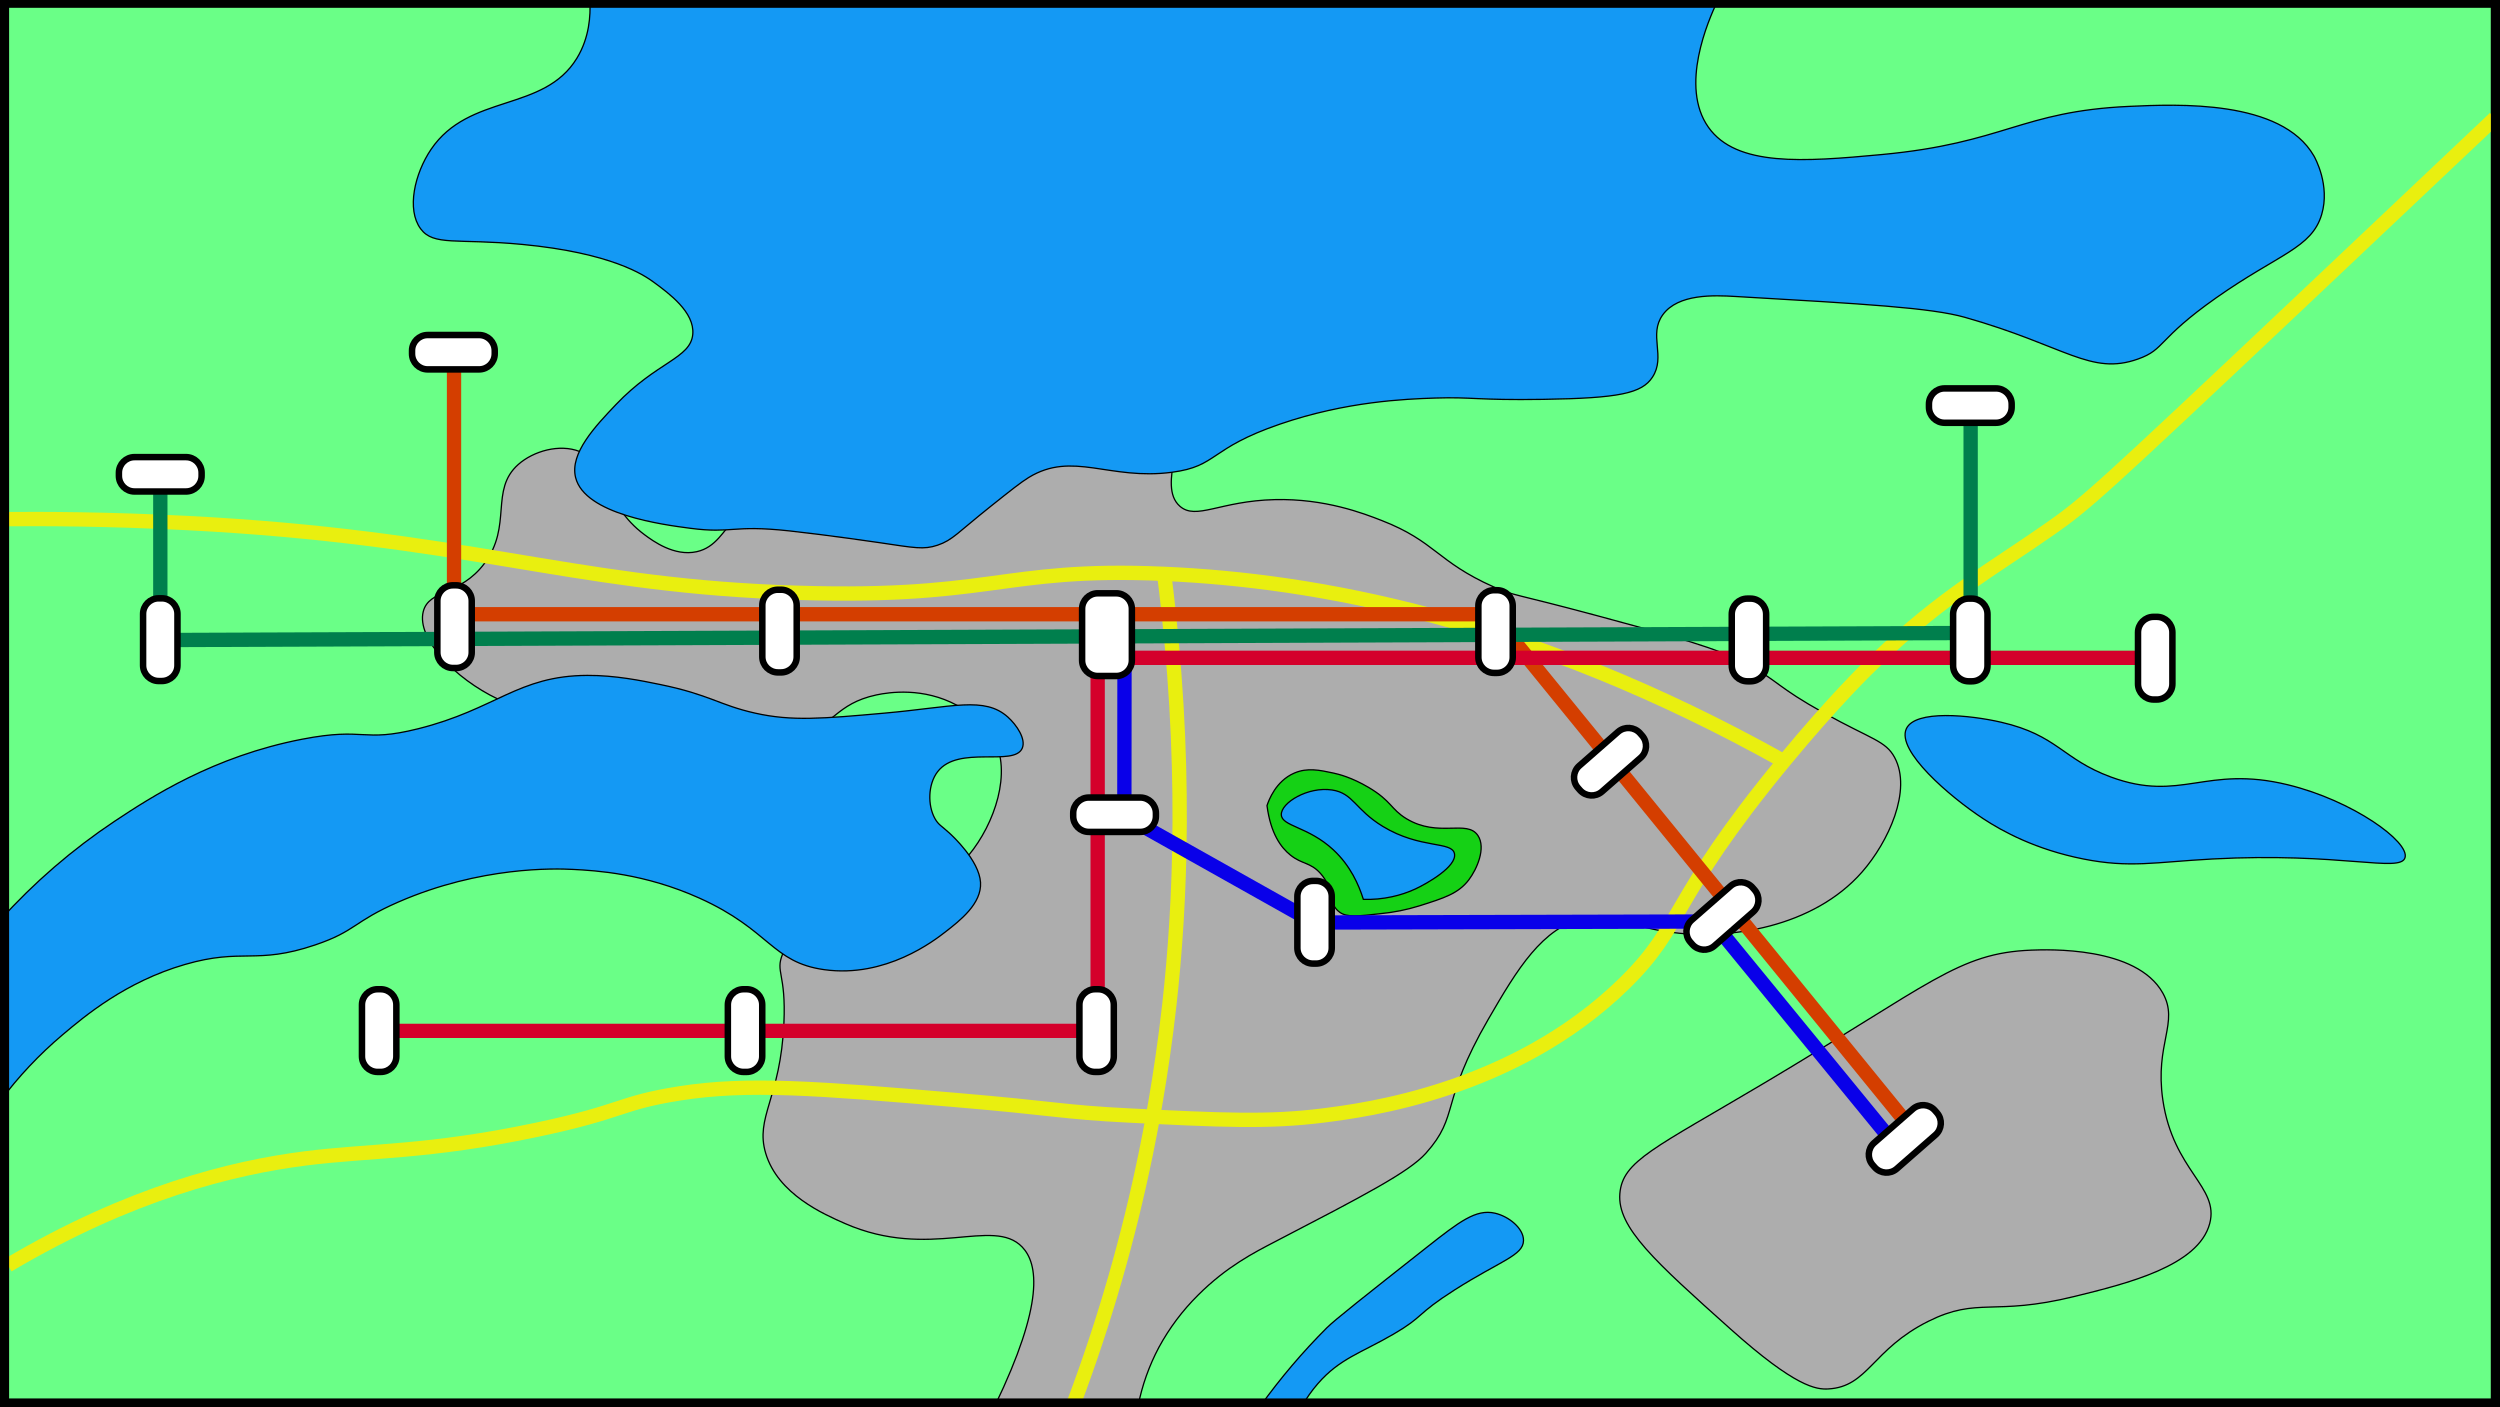
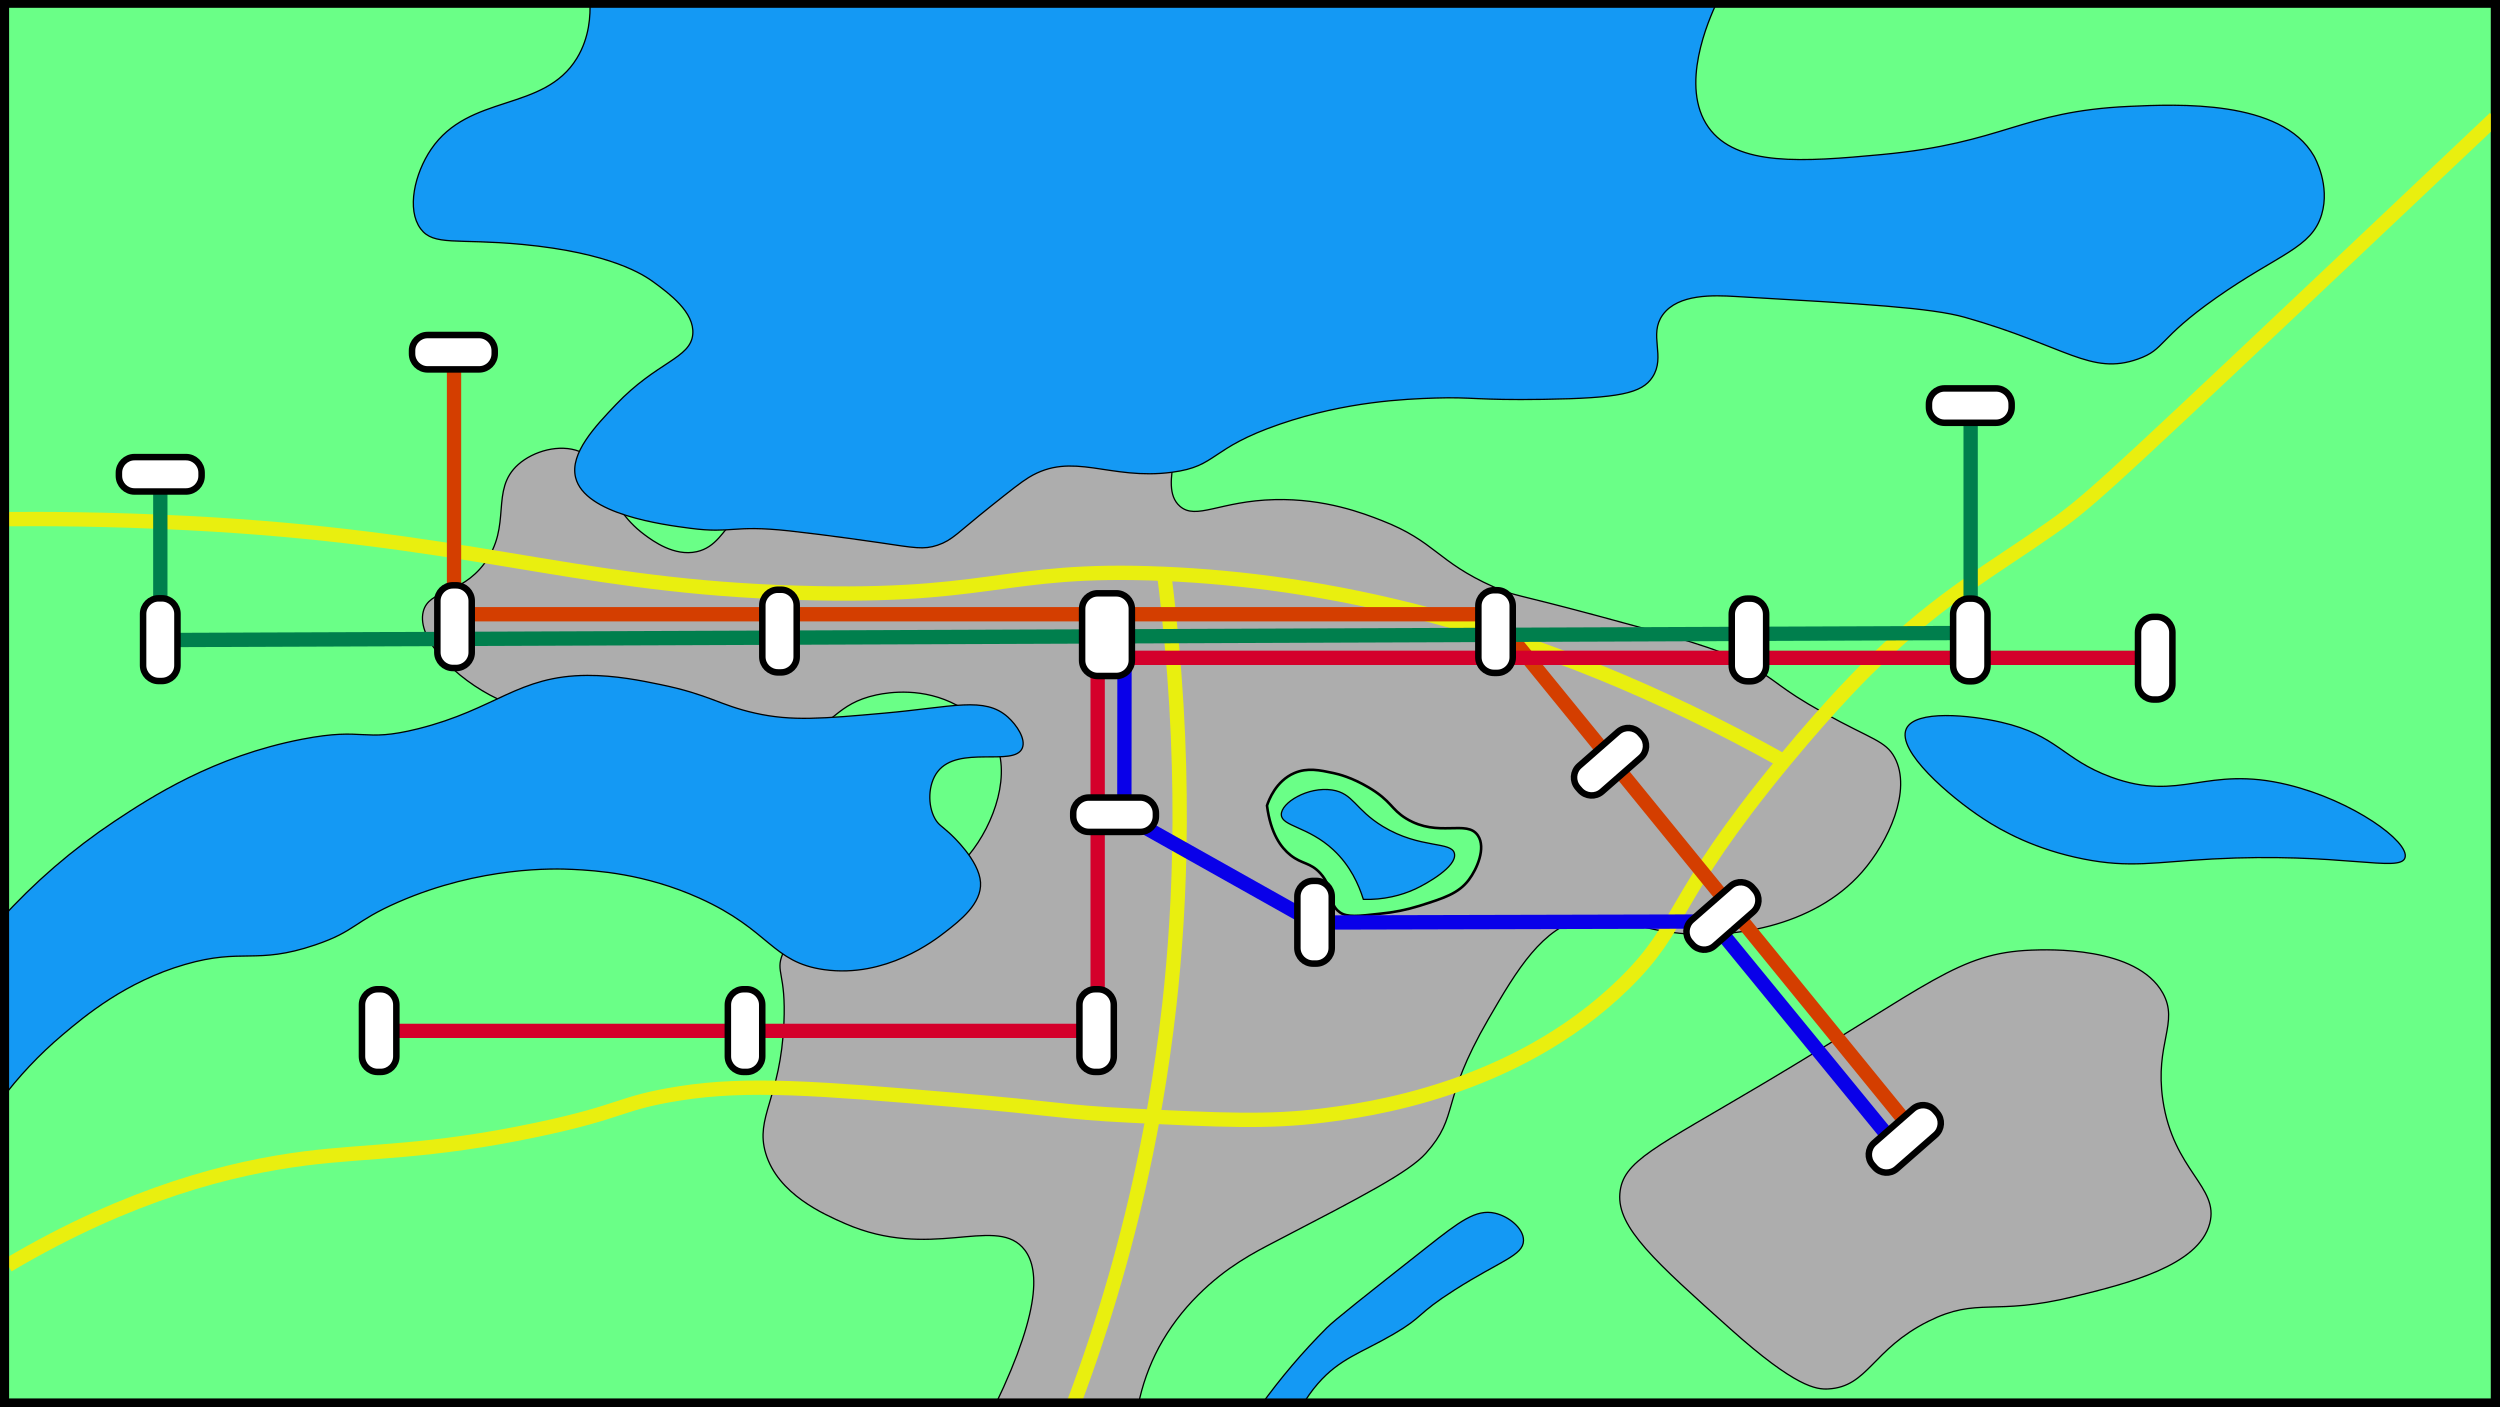
<svg xmlns="http://www.w3.org/2000/svg" viewBox="0 0 1920 1080">
  <defs>
-     <style>.cls-1{fill:#6aff87;stroke-width:7px;}.cls-1,.cls-10,.cls-11,.cls-2,.cls-3,.cls-4{stroke:#000;}.cls-1,.cls-10,.cls-11,.cls-2,.cls-3,.cls-4,.cls-5,.cls-6,.cls-7,.cls-8,.cls-9{stroke-miterlimit:10;}.cls-2{fill:#adadad;}.cls-3{fill:#15d115;}.cls-4{fill:#1499f4;}.cls-11,.cls-5,.cls-6,.cls-7,.cls-8,.cls-9{fill:none;stroke-width:11px;}.cls-5{stroke:#e9ef0f;}.cls-6{stroke:#d43e00;}.cls-7{stroke:#0900e9;}.cls-8{stroke:#d4002b;}.cls-9{stroke:#007f4d;}.cls-10{fill:#fff;stroke-width:5px;}</style>
+     <style>.cls-1,.cls-3{fill:#6aff87;}.cls-1,.cls-10,.cls-11,.cls-2,.cls-3,.cls-4{stroke:#000;}.cls-1,.cls-10,.cls-11,.cls-2,.cls-3,.cls-4,.cls-5,.cls-6,.cls-7,.cls-8,.cls-9{stroke-miterlimit:10;}.cls-1{stroke-width:7px;}.cls-2{fill:#adadad;}.cls-3{stroke-width:2px;}.cls-4{fill:#1499f4;}.cls-11,.cls-5,.cls-6,.cls-7,.cls-8,.cls-9{fill:none;stroke-width:11px;}.cls-5{stroke:#e9ef0f;}.cls-6{stroke:#d43e00;}.cls-7{stroke:#0900e9;}.cls-8{stroke:#d4002b;}.cls-9{stroke:#007f4d;}.cls-10{fill:#fff;stroke-width:5px;}</style>
  </defs>
  <g id="Layer_2" data-name="Layer 2">
    <rect class="cls-1" x="-0.5" y="0.5" width="1917" height="1079" />
  </g>
  <g id="Layer_1" data-name="Layer 1">
    <path class="cls-2" d="M1355.05,831.71c-84.7,50.37-108.93,59.8-111,85-2.13,26,26.91,52,85,104,50.14,44.88,66,46.49,75,46,30.76-1.65,33.61-30.37,77-52,38.13-19,49.67-3.67,112-19,40.75-10,95.33-23.44,104-56,7.56-28.38-28-40.27-36-95-6.31-43.38,12.66-59.23,0-82-20.1-36.15-88.66-33.48-101-33C1503.82,731.91,1483,755.64,1355.05,831.71Z" />
    <path class="cls-2" d="M764.05,1079.71c38.24-79.18,33.16-109.29,21-122-22.45-23.45-70.91,10.45-136-18-16.38-7.16-51.62-22.55-61-54-8.3-27.8,11.42-42.08,14-100,1.73-38.68-6.78-38.86-1-53,18.61-45.54,97.48-20.73,143-76,19.88-24.13,33.38-63.52,19-90-7.58-14-21.3-21.37-28-25-25.92-14-52.09-10.12-62-8-31.14,6.67-33.3,24-59,32-28.58,8.95-42.27-7.32-88-18-74.5-17.38-94.18,12.72-144-11-32-15.23-62.27-45.92-57-67,4.31-17.25,28.48-12.19,47-37,21.67-29,3.88-56.4,26-76,11.68-10.34,31.65-16,47-10,24,9.42,17.42,39.88,50,64,6.32,4.68,22.71,16.82,40,13,14.85-3.27,20.4-16.11,30-26,22.24-22.9,52.24-15.58,98-20,31.31-3,69.54-16.34,146-43,53.91-18.79,77.06-30.2,89-19,16.89,15.86-10,57,8,73,12.52,11.15,30.8-4,73-5,38.62-.92,68.35,10.68,82,16,41.62,16.24,42.1,31.36,86,51,15.54,7,14.62,4.68,79,22,61.65,16.59,92.92,25.13,115,37,25.58,13.76,22.94,17.44,60,38,36.31,20.15,47.12,21.2,54,34,13.57,25.24-4.85,65-25,88-37.16,42.41-102.1,52.78-149,46-34.22-4.94-41.15-16.45-64-11-32.77,7.83-51.66,39.45-74,78-37.51,64.74-21.74,73.68-48,103-13,14.49-47.32,32.33-116,68-15.38,8-37,18.95-59,41a171.41,171.41,0,0,0-30,40,162.65,162.65,0,0,0-16,45Z" />
    <path class="cls-3" d="M973.05,618.71c2.84,21.73,10.91,32.34,18,38,9.05,7.23,15.2,5.39,23,14,11.06,12.21,5.31,23.21,15,30,5.55,3.9,14,2.93,31,1a148.05,148.05,0,0,0,30-6c19-6,30-9.44,38-20,6.19-8.2,13.37-24.43,7-34-8.44-12.69-30.29,2-55-13-12-7.31-11.17-13.43-29-24-13-7.68-23-10.15-27-11-10.57-2.26-20-4.29-30,0C979.8,599.85,974.39,614.63,973.05,618.71Z" />
    <path class="cls-4" d="M.05,706.71a467.24,467.24,0,0,1,88-76c27.9-18.54,76-49.86,144-63,49.45-9.55,45.41,2.88,89-8,60-15,76.66-40.77,130-41,21.49-.09,41.4,4,56,7,38.24,7.86,45.14,15.77,73,22,28.12,6.3,51.75,4.2,99,0,53-4.7,77.05-13.08,95,3,6.8,6.1,14.11,17,11,24-6.34,14.38-49.1-2.77-65,18-7.36,9.62-7.74,25.75-2,36,2.67,4.78,5.23,5.7,11,11,2.49,2.29,22.91,21.06,24,38,1,16.24-15.77,29.29-27,38-8.58,6.66-45.79,35.54-93,29-40.29-5.57-41.59-30.54-96-55-42-18.9-79.37-21.11-97-22-13.77-.69-70.77-2.53-134,25-35,15.25-32.53,22.34-64,33-45.71,15.49-55.57,2.09-100,15-45.74,13.3-76.92,39.6-94,54a306,306,0,0,0-48,51Z" />
    <path class="cls-4" d="M453.05.71c.54,11.11-.33,28.18-10,44-25.48,41.71-82.69,26.75-112,70-12.54,18.51-19,46.2-8,61,10,13.48,27.71,7.24,78,12,68.38,6.48,93.46,23.48,101,29,11.65,8.54,31.52,23.09,30,40-1.68,18.64-27.58,21-59,54-15.74,16.55-35.59,37.4-31,56,7,28.4,67.19,36.28,88,39,32.65,4.28,31.91-2.78,76,2,30.1,3.27,69,9,69,9,27.5,4.06,34.29,5.6,45,2,11.52-3.87,15.4-9.61,41-30,15.39-12.25,23.08-18.38,29-22,33.78-20.65,61.76,2.38,110-4,35.46-4.68,28-18.13,83-37,50.91-17.45,96.16-19.25,119-20,28.88-.94,31.52,1.77,83,1,58.84-.87,75.92-4.71,84-17,10.53-16-3.27-32.52,8-48,11.81-16.2,39.24-15,56-14,100,5.78,150,8.67,176,16,77.64,22,96.53,45,133,32,21-7.46,14.51-15,60-47,48-33.78,73.32-38.08,81-64,6.64-22.42-5.11-43.45-6-45-25-43.36-104.65-39.71-142-38-83.19,3.82-95.51,28.18-190,37-60,5.6-111.46,9.47-133-21-22.18-31.38-.2-81.82,7-97Z" />
    <path class="cls-4" d="M1621.05,596.71c-37-13.64-40.77-32-84-42-24.31-5.62-66.24-9.78-73,5-7.72,16.89,33.32,52.14,59,69,14.78,9.71,40.26,23.71,77,31,35.87,7.12,55,2.38,99,0,98.61-5.32,144.4,10.79,148-1,3.69-12.09-40-43.84-90-56C1693.77,587.32,1675.11,616.63,1621.05,596.71Z" />
    <path class="cls-4" d="M968.05,1079.71a486.13,486.13,0,0,1,51-60c6-6,29.77-24.76,77-62,24.81-19.55,37.51-29.27,52-26,10.76,2.43,22.11,11.69,22,21-.13,11.58-17.86,15.59-53,38-30.21,19.28-22.93,20-47,34-24.85,14.44-41.19,18.63-58,38a104.89,104.89,0,0,0-12,17Z" />
    <path class="cls-4" d="M1047.05,690.71c-3.43-11.05-9.88-25.78-23-38-19.34-18-39.7-18-40-27-.3-9.16,20.42-21.82,39-19,16.38,2.49,17.52,14.95,39,28,28.84,17.53,53.18,11.11,55,21s-21.09,22.82-30,27a86.2,86.2,0,0,1-18,6A89,89,0,0,1,1047.05,690.71Z" />
    <path class="cls-5" d="M6.05,971.71c94.09-55.73,172.73-74.94,228-82,50.43-6.44,94.05-4.3,178-22,67.73-14.28,62.81-20.54,110-28,52-8.21,105.7-3.92,211,5,79,6.69,82.68,9.44,134,12,70,3.5,107,5.34,149,0,32.26-4.09,146.5-18.6,231-101,47-45.8,34-63.06,123-171,38.94-47.2,64.23-71.55,71-78,52.27-49.78,88.46-69.07,134-101,26.8-18.78,38-28.81,195-177,34.61-32.67,84.79-80.07,146-138" />
    <path class="cls-5" d="M894.05,440.71c18.1,142.58,12.4,255.62,4,331-6.23,55.88-15.36,101.13-18,114a1269.87,1269.87,0,0,1-55,191" />
    <path class="cls-5" d="M1370.05,584.71c-197.53-110.52-361.29-139-476-144-127.83-5.56-131.13,20.81-297,14-160.17-6.57-242.14-42.15-453-53-61.43-3.16-111.37-3.29-142-3" />
    <polyline class="cls-6" points="1471.02 870.73 1146.05 471.71 348.69 471.71 348.69 270.13" />
    <path class="cls-7" d="M1455.05,878.71l-140-171-305.55.79-146-82,.13-134.94" />
    <path class="cls-8" d="M291.55,791.71H843V505.21h812.18q-.06,6.26-.13,12.5" />
    <polyline class="cls-9" points="1513.45 311.29 1513.45 486.13 123.12 491.56 123.12 361.72" />
    <rect class="cls-10" x="1291.1" y="690.37" width="63.52" height="26.41" rx="12" transform="translate(-135.88 1045.69) rotate(-41.21)" />
    <rect class="cls-10" x="1431.16" y="861.57" width="63.52" height="26.41" rx="12" transform="translate(-213.98 1180.36) rotate(-41.21)" />
    <rect class="cls-10" x="824.22" y="612.5" width="63.52" height="26.41" rx="12" />
    <rect class="cls-10" x="1204.76" y="571.89" width="63.52" height="26.41" rx="12" transform="translate(-79.21 959.48) rotate(-41.21)" />
    <rect class="cls-10" x="977.83" y="695.09" width="63.52" height="26.41" rx="12" transform="translate(301.29 1717.88) rotate(-90)" />
    <rect class="cls-10" x="1116.83" y="471.83" width="63.52" height="26.41" rx="12" transform="translate(663.55 1633.63) rotate(-90)" />
    <rect class="cls-10" x="818.4" y="468.29" width="63.52" height="38.22" rx="12" transform="translate(362.76 1337.57) rotate(-90)" />
    <rect class="cls-10" x="566.9" y="471.45" width="63.52" height="26.41" rx="12" transform="translate(114.01 1083.32) rotate(-90)" />
    <rect class="cls-10" x="317.32" y="468.06" width="63.52" height="26.41" rx="12" transform="translate(-132.18 830.35) rotate(-90)" />
    <rect class="cls-10" x="91.32" y="478.06" width="63.52" height="26.41" rx="12" transform="translate(-368.18 614.35) rotate(-90)" />
    <rect class="cls-10" x="91.32" y="351.06" width="63.52" height="26.41" rx="12" />
    <rect class="cls-10" x="316.44" y="257.29" width="63.52" height="26.41" rx="12" />
    <rect class="cls-10" x="1311.44" y="478.29" width="63.52" height="26.41" rx="12" transform="translate(851.7 1834.69) rotate(-90)" />
    <rect class="cls-10" x="1481.44" y="478.29" width="63.52" height="26.41" rx="12" transform="translate(1021.7 2004.69) rotate(-90)" />
    <rect class="cls-10" x="1623.44" y="492.29" width="63.52" height="26.41" rx="12" transform="translate(1149.7 2160.69) rotate(-90)" />
    <rect class="cls-10" x="1481.44" y="298.29" width="63.52" height="26.41" rx="12" />
    <rect class="cls-10" x="259.44" y="778.29" width="63.52" height="26.41" rx="12" transform="translate(-500.3 1082.69) rotate(-90)" />
    <rect class="cls-10" x="540.44" y="778.29" width="63.52" height="26.41" rx="12" transform="translate(-219.3 1363.69) rotate(-90)" />
    <rect class="cls-10" x="810.44" y="778.29" width="63.52" height="26.41" rx="12" transform="translate(50.7 1633.69) rotate(-90)" />
  </g>
  <g id="Layer_3" data-name="Layer 3">
    <rect class="cls-11" x="1.5" y="0.5" width="1917" height="1079" />
  </g>
</svg>
